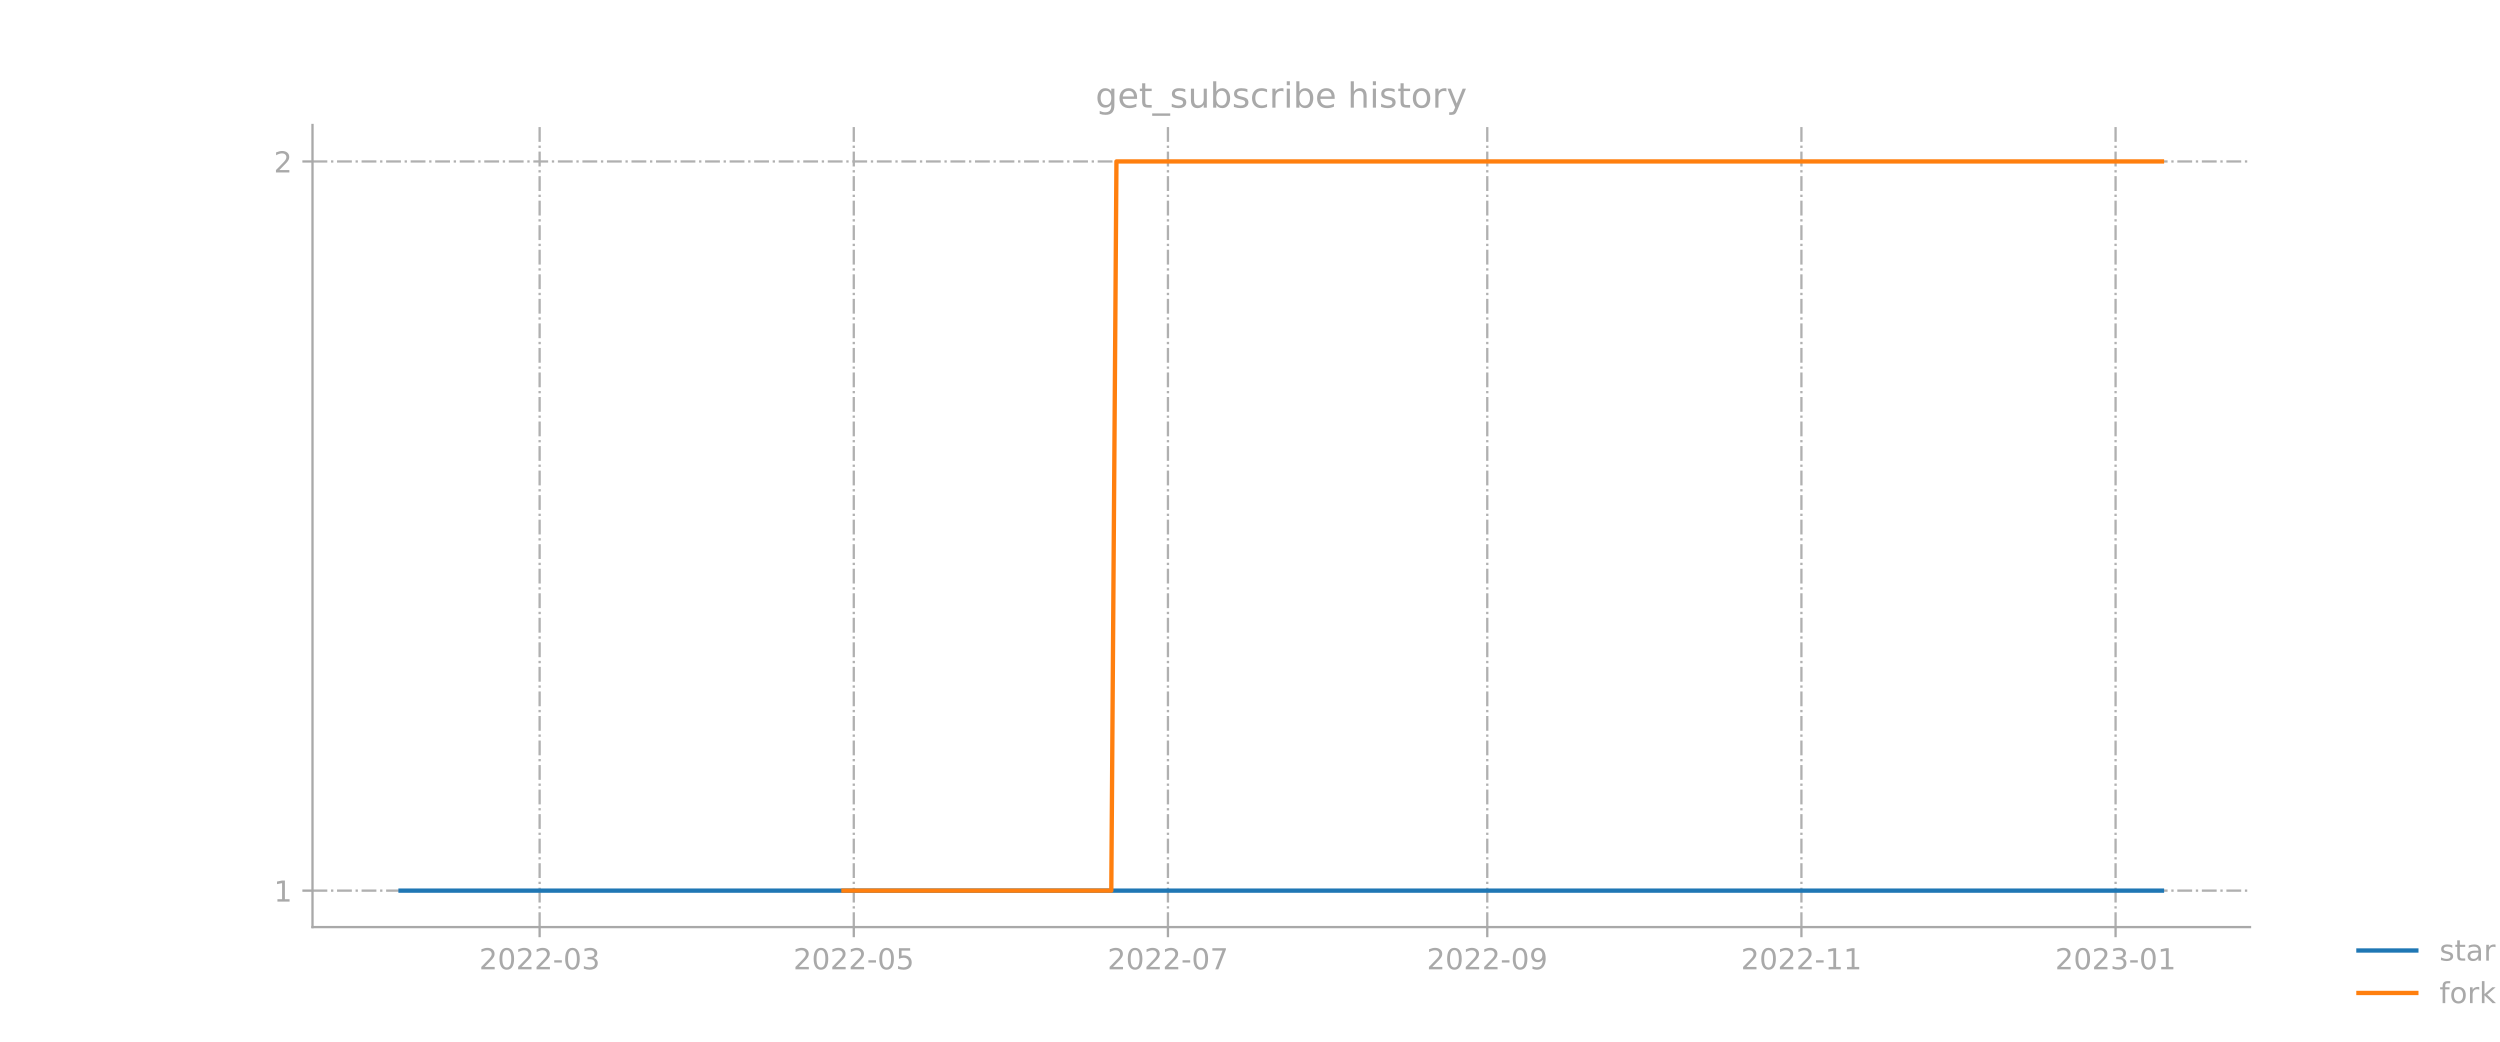
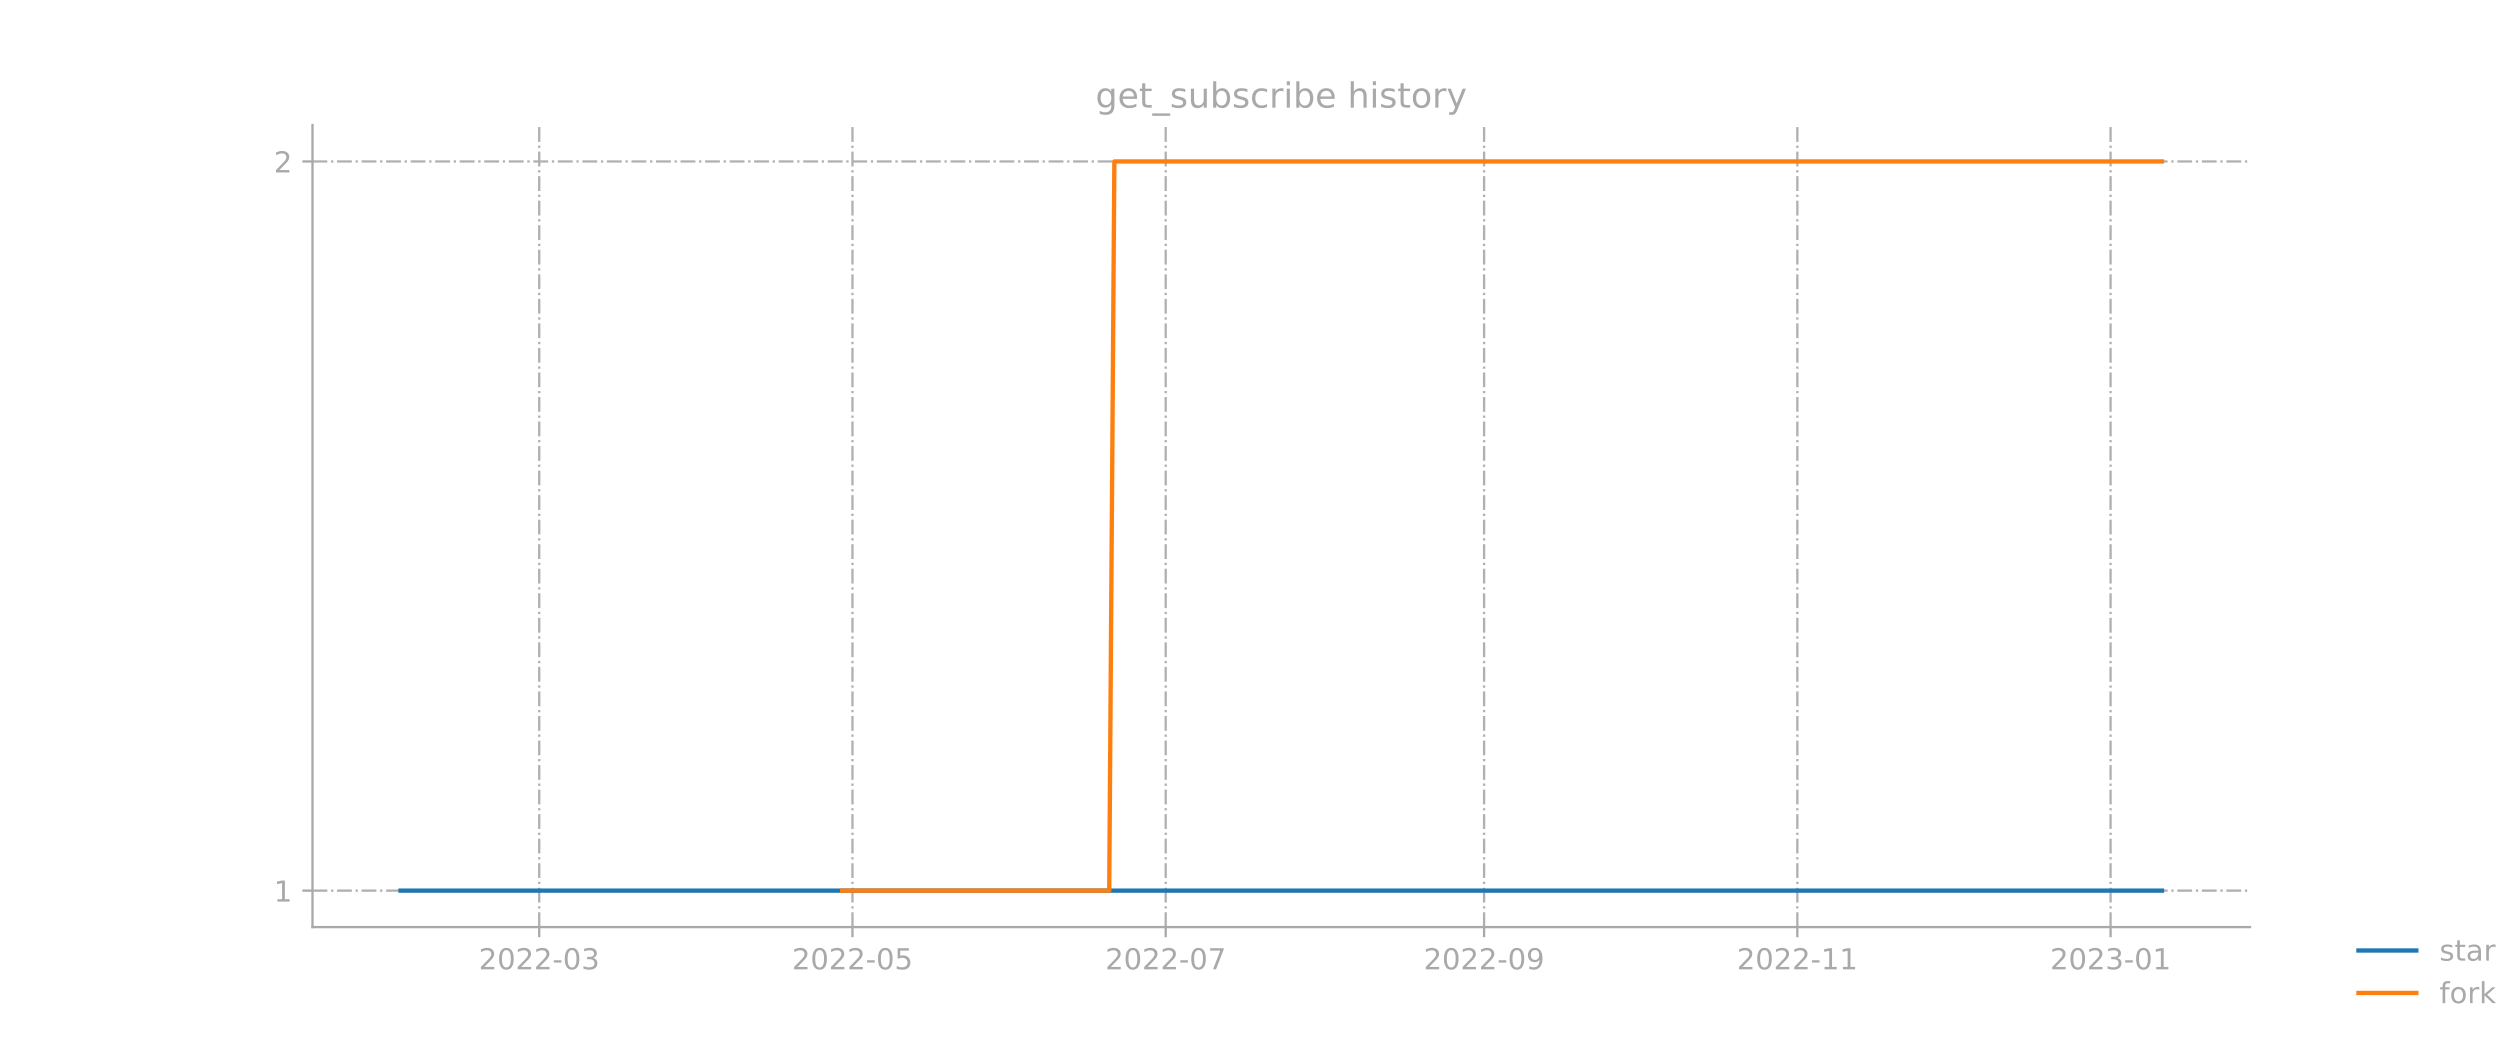
<svg xmlns="http://www.w3.org/2000/svg" xmlns:xlink="http://www.w3.org/1999/xlink" width="864pt" height="360pt" viewBox="0 0 864 360" version="1.1">
  <defs>
    <style type="text/css">*{stroke-linejoin: round; stroke-linecap: butt}</style>
  </defs>
  <g id="figure_1">
    <g id="patch_1">
      <path d="M 0 360  L 864 360  L 864 0  L 0 0  L 0 360  z " style="fill: none; opacity: 0" />
    </g>
    <g id="axes_1">
      <g id="patch_2">
        <path d="M 108 320.4  L 777.6 320.4  L 777.6 43.2  L 108 43.2  L 108 320.4  z " style="fill: none; opacity: 0" />
      </g>
      <g id="matplotlib.axis_1">
        <g id="xtick_1">
          <g id="line2d_1">
-             <path d="M 186.494 320.4  L 186.494 43.2  " clip-path="url(#pbfe3d20c65)" style="fill: none; stroke-dasharray: 5.12,1.28,0.8,1.28; stroke-dashoffset: 0; stroke: #b0b0b0; stroke-width: 0.8" />
+             <path d="M 186.354 320.4  L 186.354 43.2  " clip-path="url(#p709b584dcf)" style="fill: none; stroke-dasharray: 5.12,1.28,0.8,1.28; stroke-dashoffset: 0; stroke: #b0b0b0; stroke-width: 0.8" />
          </g>
          <g id="line2d_2">
            <defs>
-               <path id="mdecb7fe061" d="M 0 0  L 0 3.5  " style="stroke: #a9a9a9; stroke-width: 0.8" />
-             </defs>
-             <g>
-               <use xlink:href="#mdecb7fe061" x="186.494" y="320.4" style="fill: #a9a9a9; stroke: #a9a9a9; stroke-width: 0.8" />
+               <path id="mf2b885f4c9" d="M 0 0  L 0 3.5  " style="stroke: #a9a9a9; stroke-width: 0.8" />
+             </defs>
+             <g>
+               <use xlink:href="#mf2b885f4c9" x="186.354" y="320.4" style="fill: #a9a9a9; stroke: #a9a9a9; stroke-width: 0.8" />
            </g>
          </g>
          <g id="text_1">
-             <g style="fill: #a9a9a9" transform="translate(165.6024 334.9984) scale(0.1 -0.1)">
+             <g style="fill: #a9a9a9" transform="translate(165.4623 334.9984) scale(0.1 -0.1)">
              <defs>
                <path id="DejaVuSans-32" d="M 1228 531  L 3431 531  L 3431 0  L 469 0  L 469 531  Q 828 903 1448 1529  Q 2069 2156 2228 2338  Q 2531 2678 2651 2914  Q 2772 3150 2772 3378  Q 2772 3750 2511 3984  Q 2250 4219 1831 4219  Q 1534 4219 1204 4116  Q 875 4013 500 3803  L 500 4441  Q 881 4594 1212 4672  Q 1544 4750 1819 4750  Q 2544 4750 2975 4387  Q 3406 4025 3406 3419  Q 3406 3131 3298 2873  Q 3191 2616 2906 2266  Q 2828 2175 2409 1742  Q 1991 1309 1228 531  z " transform="scale(0.015625)" />
                <path id="DejaVuSans-30" d="M 2034 4250  Q 1547 4250 1301 3770  Q 1056 3291 1056 2328  Q 1056 1369 1301 889  Q 1547 409 2034 409  Q 2525 409 2770 889  Q 3016 1369 3016 2328  Q 3016 3291 2770 3770  Q 2525 4250 2034 4250  z M 2034 4750  Q 2819 4750 3233 4129  Q 3647 3509 3647 2328  Q 3647 1150 3233 529  Q 2819 -91 2034 -91  Q 1250 -91 836 529  Q 422 1150 422 2328  Q 422 3509 836 4129  Q 1250 4750 2034 4750  z " transform="scale(0.015625)" />
                <path id="DejaVuSans-2d" d="M 313 2009  L 1997 2009  L 1997 1497  L 313 1497  L 313 2009  z " transform="scale(0.015625)" />
                <path id="DejaVuSans-33" d="M 2597 2516  Q 3050 2419 3304 2112  Q 3559 1806 3559 1356  Q 3559 666 3084 287  Q 2609 -91 1734 -91  Q 1441 -91 1130 -33  Q 819 25 488 141  L 488 750  Q 750 597 1062 519  Q 1375 441 1716 441  Q 2309 441 2620 675  Q 2931 909 2931 1356  Q 2931 1769 2642 2001  Q 2353 2234 1838 2234  L 1294 2234  L 1294 2753  L 1863 2753  Q 2328 2753 2575 2939  Q 2822 3125 2822 3475  Q 2822 3834 2567 4026  Q 2313 4219 1838 4219  Q 1578 4219 1281 4162  Q 984 4106 628 3988  L 628 4550  Q 988 4650 1302 4700  Q 1616 4750 1894 4750  Q 2613 4750 3031 4423  Q 3450 4097 3450 3541  Q 3450 3153 3228 2886  Q 3006 2619 2597 2516  z " transform="scale(0.015625)" />
              </defs>
              <use xlink:href="#DejaVuSans-32" />
              <use xlink:href="#DejaVuSans-30" x="63.623" />
              <use xlink:href="#DejaVuSans-32" x="127.246" />
              <use xlink:href="#DejaVuSans-32" x="190.869" />
              <use xlink:href="#DejaVuSans-2d" x="254.492" />
              <use xlink:href="#DejaVuSans-30" x="290.576" />
              <use xlink:href="#DejaVuSans-33" x="354.199" />
            </g>
          </g>
        </g>
        <g id="xtick_2">
          <g id="line2d_3">
-             <path d="M 295.068 320.4  L 295.068 43.2  " clip-path="url(#pbfe3d20c65)" style="fill: none; stroke-dasharray: 5.12,1.28,0.8,1.28; stroke-dashoffset: 0; stroke: #b0b0b0; stroke-width: 0.8" />
+             <path d="M 294.611 320.4  L 294.611 43.2  " clip-path="url(#p709b584dcf)" style="fill: none; stroke-dasharray: 5.12,1.28,0.8,1.28; stroke-dashoffset: 0; stroke: #b0b0b0; stroke-width: 0.8" />
          </g>
          <g id="line2d_4">
            <g>
-               <use xlink:href="#mdecb7fe061" x="295.068" y="320.4" style="fill: #a9a9a9; stroke: #a9a9a9; stroke-width: 0.8" />
+               <use xlink:href="#mf2b885f4c9" x="294.611" y="320.4" style="fill: #a9a9a9; stroke: #a9a9a9; stroke-width: 0.8" />
            </g>
          </g>
          <g id="text_2">
-             <g style="fill: #a9a9a9" transform="translate(274.1765 334.9984) scale(0.1 -0.1)">
+             <g style="fill: #a9a9a9" transform="translate(273.7199 334.9984) scale(0.1 -0.1)">
              <defs>
                <path id="DejaVuSans-35" d="M 691 4666  L 3169 4666  L 3169 4134  L 1269 4134  L 1269 2991  Q 1406 3038 1543 3061  Q 1681 3084 1819 3084  Q 2600 3084 3056 2656  Q 3513 2228 3513 1497  Q 3513 744 3044 326  Q 2575 -91 1722 -91  Q 1428 -91 1123 -41  Q 819 9 494 109  L 494 744  Q 775 591 1075 516  Q 1375 441 1709 441  Q 2250 441 2565 725  Q 2881 1009 2881 1497  Q 2881 1984 2565 2268  Q 2250 2553 1709 2553  Q 1456 2553 1204 2497  Q 953 2441 691 2322  L 691 4666  z " transform="scale(0.015625)" />
              </defs>
              <use xlink:href="#DejaVuSans-32" />
              <use xlink:href="#DejaVuSans-30" x="63.623" />
              <use xlink:href="#DejaVuSans-32" x="127.246" />
              <use xlink:href="#DejaVuSans-32" x="190.869" />
              <use xlink:href="#DejaVuSans-2d" x="254.492" />
              <use xlink:href="#DejaVuSans-30" x="290.576" />
              <use xlink:href="#DejaVuSans-35" x="354.199" />
            </g>
          </g>
        </g>
        <g id="xtick_3">
          <g id="line2d_5">
-             <path d="M 403.642 320.4  L 403.642 43.2  " clip-path="url(#pbfe3d20c65)" style="fill: none; stroke-dasharray: 5.12,1.28,0.8,1.28; stroke-dashoffset: 0; stroke: #b0b0b0; stroke-width: 0.8" />
+             <path d="M 402.869 320.4  L 402.869 43.2  " clip-path="url(#p709b584dcf)" style="fill: none; stroke-dasharray: 5.12,1.28,0.8,1.28; stroke-dashoffset: 0; stroke: #b0b0b0; stroke-width: 0.8" />
          </g>
          <g id="line2d_6">
            <g>
-               <use xlink:href="#mdecb7fe061" x="403.642" y="320.4" style="fill: #a9a9a9; stroke: #a9a9a9; stroke-width: 0.8" />
+               <use xlink:href="#mf2b885f4c9" x="402.869" y="320.4" style="fill: #a9a9a9; stroke: #a9a9a9; stroke-width: 0.8" />
            </g>
          </g>
          <g id="text_3">
-             <g style="fill: #a9a9a9" transform="translate(382.7507 334.9984) scale(0.1 -0.1)">
+             <g style="fill: #a9a9a9" transform="translate(381.9775 334.9984) scale(0.1 -0.1)">
              <defs>
                <path id="DejaVuSans-37" d="M 525 4666  L 3525 4666  L 3525 4397  L 1831 0  L 1172 0  L 2766 4134  L 525 4134  L 525 4666  z " transform="scale(0.015625)" />
              </defs>
              <use xlink:href="#DejaVuSans-32" />
              <use xlink:href="#DejaVuSans-30" x="63.623" />
              <use xlink:href="#DejaVuSans-32" x="127.246" />
              <use xlink:href="#DejaVuSans-32" x="190.869" />
              <use xlink:href="#DejaVuSans-2d" x="254.492" />
              <use xlink:href="#DejaVuSans-30" x="290.576" />
              <use xlink:href="#DejaVuSans-37" x="354.199" />
            </g>
          </g>
        </g>
        <g id="xtick_4">
          <g id="line2d_7">
-             <path d="M 513.996 320.4  L 513.996 43.2  " clip-path="url(#pbfe3d20c65)" style="fill: none; stroke-dasharray: 5.12,1.28,0.8,1.28; stroke-dashoffset: 0; stroke: #b0b0b0; stroke-width: 0.8" />
+             <path d="M 512.901 320.4  L 512.901 43.2  " clip-path="url(#p709b584dcf)" style="fill: none; stroke-dasharray: 5.12,1.28,0.8,1.28; stroke-dashoffset: 0; stroke: #b0b0b0; stroke-width: 0.8" />
          </g>
          <g id="line2d_8">
            <g>
-               <use xlink:href="#mdecb7fe061" x="513.996" y="320.4" style="fill: #a9a9a9; stroke: #a9a9a9; stroke-width: 0.8" />
+               <use xlink:href="#mf2b885f4c9" x="512.901" y="320.4" style="fill: #a9a9a9; stroke: #a9a9a9; stroke-width: 0.8" />
            </g>
          </g>
          <g id="text_4">
-             <g style="fill: #a9a9a9" transform="translate(493.1048 334.9984) scale(0.1 -0.1)">
+             <g style="fill: #a9a9a9" transform="translate(492.0098 334.9984) scale(0.1 -0.1)">
              <defs>
                <path id="DejaVuSans-39" d="M 703 97  L 703 672  Q 941 559 1184 500  Q 1428 441 1663 441  Q 2288 441 2617 861  Q 2947 1281 2994 2138  Q 2813 1869 2534 1725  Q 2256 1581 1919 1581  Q 1219 1581 811 2004  Q 403 2428 403 3163  Q 403 3881 828 4315  Q 1253 4750 1959 4750  Q 2769 4750 3195 4129  Q 3622 3509 3622 2328  Q 3622 1225 3098 567  Q 2575 -91 1691 -91  Q 1453 -91 1209 -44  Q 966 3 703 97  z M 1959 2075  Q 2384 2075 2632 2365  Q 2881 2656 2881 3163  Q 2881 3666 2632 3958  Q 2384 4250 1959 4250  Q 1534 4250 1286 3958  Q 1038 3666 1038 3163  Q 1038 2656 1286 2365  Q 1534 2075 1959 2075  z " transform="scale(0.015625)" />
              </defs>
              <use xlink:href="#DejaVuSans-32" />
              <use xlink:href="#DejaVuSans-30" x="63.623" />
              <use xlink:href="#DejaVuSans-32" x="127.246" />
              <use xlink:href="#DejaVuSans-32" x="190.869" />
              <use xlink:href="#DejaVuSans-2d" x="254.492" />
              <use xlink:href="#DejaVuSans-30" x="290.576" />
              <use xlink:href="#DejaVuSans-39" x="354.199" />
            </g>
          </g>
        </g>
        <g id="xtick_5">
          <g id="line2d_9">
-             <path d="M 622.57 320.4  L 622.57 43.2  " clip-path="url(#pbfe3d20c65)" style="fill: none; stroke-dasharray: 5.12,1.28,0.8,1.28; stroke-dashoffset: 0; stroke: #b0b0b0; stroke-width: 0.8" />
+             <path d="M 621.159 320.4  L 621.159 43.2  " clip-path="url(#p709b584dcf)" style="fill: none; stroke-dasharray: 5.12,1.28,0.8,1.28; stroke-dashoffset: 0; stroke: #b0b0b0; stroke-width: 0.8" />
          </g>
          <g id="line2d_10">
            <g>
-               <use xlink:href="#mdecb7fe061" x="622.57" y="320.4" style="fill: #a9a9a9; stroke: #a9a9a9; stroke-width: 0.8" />
+               <use xlink:href="#mf2b885f4c9" x="621.159" y="320.4" style="fill: #a9a9a9; stroke: #a9a9a9; stroke-width: 0.8" />
            </g>
          </g>
          <g id="text_5">
-             <g style="fill: #a9a9a9" transform="translate(601.6789 334.9984) scale(0.1 -0.1)">
+             <g style="fill: #a9a9a9" transform="translate(600.2675 334.9984) scale(0.1 -0.1)">
              <defs>
                <path id="DejaVuSans-31" d="M 794 531  L 1825 531  L 1825 4091  L 703 3866  L 703 4441  L 1819 4666  L 2450 4666  L 2450 531  L 3481 531  L 3481 0  L 794 0  L 794 531  z " transform="scale(0.015625)" />
              </defs>
              <use xlink:href="#DejaVuSans-32" />
              <use xlink:href="#DejaVuSans-30" x="63.623" />
              <use xlink:href="#DejaVuSans-32" x="127.246" />
              <use xlink:href="#DejaVuSans-32" x="190.869" />
              <use xlink:href="#DejaVuSans-2d" x="254.492" />
              <use xlink:href="#DejaVuSans-31" x="290.576" />
              <use xlink:href="#DejaVuSans-31" x="354.199" />
            </g>
          </g>
        </g>
        <g id="xtick_6">
          <g id="line2d_11">
-             <path d="M 731.144 320.4  L 731.144 43.2  " clip-path="url(#pbfe3d20c65)" style="fill: none; stroke-dasharray: 5.12,1.28,0.8,1.28; stroke-dashoffset: 0; stroke: #b0b0b0; stroke-width: 0.8" />
+             <path d="M 729.416 320.4  L 729.416 43.2  " clip-path="url(#p709b584dcf)" style="fill: none; stroke-dasharray: 5.12,1.28,0.8,1.28; stroke-dashoffset: 0; stroke: #b0b0b0; stroke-width: 0.8" />
          </g>
          <g id="line2d_12">
            <g>
-               <use xlink:href="#mdecb7fe061" x="731.144" y="320.4" style="fill: #a9a9a9; stroke: #a9a9a9; stroke-width: 0.8" />
+               <use xlink:href="#mf2b885f4c9" x="729.416" y="320.4" style="fill: #a9a9a9; stroke: #a9a9a9; stroke-width: 0.8" />
            </g>
          </g>
          <g id="text_6">
-             <g style="fill: #a9a9a9" transform="translate(710.2531 334.9984) scale(0.1 -0.1)">
+             <g style="fill: #a9a9a9" transform="translate(708.5251 334.9984) scale(0.1 -0.1)">
              <use xlink:href="#DejaVuSans-32" />
              <use xlink:href="#DejaVuSans-30" x="63.623" />
              <use xlink:href="#DejaVuSans-32" x="127.246" />
              <use xlink:href="#DejaVuSans-33" x="190.869" />
              <use xlink:href="#DejaVuSans-2d" x="254.492" />
              <use xlink:href="#DejaVuSans-30" x="290.576" />
              <use xlink:href="#DejaVuSans-31" x="354.199" />
            </g>
          </g>
        </g>
      </g>
      <g id="matplotlib.axis_2">
        <g id="ytick_1">
          <g id="line2d_13">
-             <path d="M 108 307.8  L 777.6 307.8  " clip-path="url(#pbfe3d20c65)" style="fill: none; stroke-dasharray: 5.12,1.28,0.8,1.28; stroke-dashoffset: 0; stroke: #b0b0b0; stroke-width: 0.8" />
+             <path d="M 108 307.8  L 777.6 307.8  " clip-path="url(#p709b584dcf)" style="fill: none; stroke-dasharray: 5.12,1.28,0.8,1.28; stroke-dashoffset: 0; stroke: #b0b0b0; stroke-width: 0.8" />
          </g>
          <g id="line2d_14">
            <defs>
-               <path id="m70fc0c4043" d="M 0 0  L -3.5 0  " style="stroke: #a9a9a9; stroke-width: 0.8" />
-             </defs>
-             <g>
-               <use xlink:href="#m70fc0c4043" x="108" y="307.8" style="fill: #a9a9a9; stroke: #a9a9a9; stroke-width: 0.8" />
+               <path id="m681bd58f96" d="M 0 0  L -3.5 0  " style="stroke: #a9a9a9; stroke-width: 0.8" />
+             </defs>
+             <g>
+               <use xlink:href="#m681bd58f96" x="108" y="307.8" style="fill: #a9a9a9; stroke: #a9a9a9; stroke-width: 0.8" />
            </g>
          </g>
          <g id="text_7">
            <g style="fill: #a9a9a9" transform="translate(94.6375 311.5992) scale(0.1 -0.1)">
              <use xlink:href="#DejaVuSans-31" />
            </g>
          </g>
        </g>
        <g id="ytick_2">
          <g id="line2d_15">
-             <path d="M 108 55.8  L 777.6 55.8  " clip-path="url(#pbfe3d20c65)" style="fill: none; stroke-dasharray: 5.12,1.28,0.8,1.28; stroke-dashoffset: 0; stroke: #b0b0b0; stroke-width: 0.8" />
+             <path d="M 108 55.8  L 777.6 55.8  " clip-path="url(#p709b584dcf)" style="fill: none; stroke-dasharray: 5.12,1.28,0.8,1.28; stroke-dashoffset: 0; stroke: #b0b0b0; stroke-width: 0.8" />
          </g>
          <g id="line2d_16">
            <g>
-               <use xlink:href="#m70fc0c4043" x="108" y="55.8" style="fill: #a9a9a9; stroke: #a9a9a9; stroke-width: 0.8" />
+               <use xlink:href="#m681bd58f96" x="108" y="55.8" style="fill: #a9a9a9; stroke: #a9a9a9; stroke-width: 0.8" />
            </g>
          </g>
          <g id="text_8">
            <g style="fill: #a9a9a9" transform="translate(94.6375 59.59922) scale(0.1 -0.1)">
              <use xlink:href="#DejaVuSans-32" />
            </g>
          </g>
        </g>
      </g>
      <g id="line2d_17">
-         <path d="M 138.436 307.8  L 747.164 307.8  L 747.164 307.8  " clip-path="url(#pbfe3d20c65)" style="fill: none; stroke: #1f77b4; stroke-width: 1.5; stroke-linecap: square" />
+         <path d="M 138.436 307.8  L 747.164 307.8  L 747.164 307.8  " clip-path="url(#p709b584dcf)" style="fill: none; stroke: #1f77b4; stroke-width: 1.5; stroke-linecap: square" />
      </g>
      <g id="line2d_18">
-         <path d="M 291.508 307.8  L 384.063 307.8  L 385.843 55.8  L 747.164 55.8  L 747.164 55.8  " clip-path="url(#pbfe3d20c65)" style="fill: none; stroke: #ff7f0e; stroke-width: 1.5; stroke-linecap: square" />
+         <path d="M 291.062 307.8  L 383.347 307.8  L 385.122 55.8  L 747.164 55.8  L 747.164 55.8  " clip-path="url(#p709b584dcf)" style="fill: none; stroke: #ff7f0e; stroke-width: 1.5; stroke-linecap: square" />
      </g>
      <g id="patch_3">
        <path d="M 108 320.4  L 108 43.2  " style="fill: none; stroke: #a9a9a9; stroke-width: 0.8; stroke-linejoin: miter; stroke-linecap: square" />
      </g>
      <g id="patch_4">
        <path d="M 777.6 320.4  L 777.6 43.2  " style="fill: none" />
      </g>
      <g id="patch_5">
        <path d="M 108 320.4  L 777.6 320.4  " style="fill: none; stroke: #a9a9a9; stroke-width: 0.8; stroke-linejoin: miter; stroke-linecap: square" />
      </g>
      <g id="patch_6">
        <path d="M 108 43.2  L 777.6 43.2  " style="fill: none" />
      </g>
      <g id="text_9">
        <g style="fill: #a9a9a9" transform="translate(378.6075 37.2) scale(0.12 -0.12)">
          <defs>
            <path id="DejaVuSans-67" d="M 2906 1791  Q 2906 2416 2648 2759  Q 2391 3103 1925 3103  Q 1463 3103 1205 2759  Q 947 2416 947 1791  Q 947 1169 1205 825  Q 1463 481 1925 481  Q 2391 481 2648 825  Q 2906 1169 2906 1791  z M 3481 434  Q 3481 -459 3084 -895  Q 2688 -1331 1869 -1331  Q 1566 -1331 1297 -1286  Q 1028 -1241 775 -1147  L 775 -588  Q 1028 -725 1275 -790  Q 1522 -856 1778 -856  Q 2344 -856 2625 -561  Q 2906 -266 2906 331  L 2906 616  Q 2728 306 2450 153  Q 2172 0 1784 0  Q 1141 0 747 490  Q 353 981 353 1791  Q 353 2603 747 3093  Q 1141 3584 1784 3584  Q 2172 3584 2450 3431  Q 2728 3278 2906 2969  L 2906 3500  L 3481 3500  L 3481 434  z " transform="scale(0.015625)" />
            <path id="DejaVuSans-65" d="M 3597 1894  L 3597 1613  L 953 1613  Q 991 1019 1311 708  Q 1631 397 2203 397  Q 2534 397 2845 478  Q 3156 559 3463 722  L 3463 178  Q 3153 47 2828 -22  Q 2503 -91 2169 -91  Q 1331 -91 842 396  Q 353 884 353 1716  Q 353 2575 817 3079  Q 1281 3584 2069 3584  Q 2775 3584 3186 3129  Q 3597 2675 3597 1894  z M 3022 2063  Q 3016 2534 2758 2815  Q 2500 3097 2075 3097  Q 1594 3097 1305 2825  Q 1016 2553 972 2059  L 3022 2063  z " transform="scale(0.015625)" />
            <path id="DejaVuSans-74" d="M 1172 4494  L 1172 3500  L 2356 3500  L 2356 3053  L 1172 3053  L 1172 1153  Q 1172 725 1289 603  Q 1406 481 1766 481  L 2356 481  L 2356 0  L 1766 0  Q 1100 0 847 248  Q 594 497 594 1153  L 594 3053  L 172 3053  L 172 3500  L 594 3500  L 594 4494  L 1172 4494  z " transform="scale(0.015625)" />
            <path id="DejaVuSans-5f" d="M 3263 -1063  L 3263 -1509  L -63 -1509  L -63 -1063  L 3263 -1063  z " transform="scale(0.015625)" />
            <path id="DejaVuSans-73" d="M 2834 3397  L 2834 2853  Q 2591 2978 2328 3040  Q 2066 3103 1784 3103  Q 1356 3103 1142 2972  Q 928 2841 928 2578  Q 928 2378 1081 2264  Q 1234 2150 1697 2047  L 1894 2003  Q 2506 1872 2764 1633  Q 3022 1394 3022 966  Q 3022 478 2636 193  Q 2250 -91 1575 -91  Q 1294 -91 989 -36  Q 684 19 347 128  L 347 722  Q 666 556 975 473  Q 1284 391 1588 391  Q 1994 391 2212 530  Q 2431 669 2431 922  Q 2431 1156 2273 1281  Q 2116 1406 1581 1522  L 1381 1569  Q 847 1681 609 1914  Q 372 2147 372 2553  Q 372 3047 722 3315  Q 1072 3584 1716 3584  Q 2034 3584 2315 3537  Q 2597 3491 2834 3397  z " transform="scale(0.015625)" />
            <path id="DejaVuSans-75" d="M 544 1381  L 544 3500  L 1119 3500  L 1119 1403  Q 1119 906 1312 657  Q 1506 409 1894 409  Q 2359 409 2629 706  Q 2900 1003 2900 1516  L 2900 3500  L 3475 3500  L 3475 0  L 2900 0  L 2900 538  Q 2691 219 2414 64  Q 2138 -91 1772 -91  Q 1169 -91 856 284  Q 544 659 544 1381  z M 1991 3584  L 1991 3584  z " transform="scale(0.015625)" />
            <path id="DejaVuSans-62" d="M 3116 1747  Q 3116 2381 2855 2742  Q 2594 3103 2138 3103  Q 1681 3103 1420 2742  Q 1159 2381 1159 1747  Q 1159 1113 1420 752  Q 1681 391 2138 391  Q 2594 391 2855 752  Q 3116 1113 3116 1747  z M 1159 2969  Q 1341 3281 1617 3432  Q 1894 3584 2278 3584  Q 2916 3584 3314 3078  Q 3713 2572 3713 1747  Q 3713 922 3314 415  Q 2916 -91 2278 -91  Q 1894 -91 1617 61  Q 1341 213 1159 525  L 1159 0  L 581 0  L 581 4863  L 1159 4863  L 1159 2969  z " transform="scale(0.015625)" />
            <path id="DejaVuSans-63" d="M 3122 3366  L 3122 2828  Q 2878 2963 2633 3030  Q 2388 3097 2138 3097  Q 1578 3097 1268 2742  Q 959 2388 959 1747  Q 959 1106 1268 751  Q 1578 397 2138 397  Q 2388 397 2633 464  Q 2878 531 3122 666  L 3122 134  Q 2881 22 2623 -34  Q 2366 -91 2075 -91  Q 1284 -91 818 406  Q 353 903 353 1747  Q 353 2603 823 3093  Q 1294 3584 2113 3584  Q 2378 3584 2631 3529  Q 2884 3475 3122 3366  z " transform="scale(0.015625)" />
            <path id="DejaVuSans-72" d="M 2631 2963  Q 2534 3019 2420 3045  Q 2306 3072 2169 3072  Q 1681 3072 1420 2755  Q 1159 2438 1159 1844  L 1159 0  L 581 0  L 581 3500  L 1159 3500  L 1159 2956  Q 1341 3275 1631 3429  Q 1922 3584 2338 3584  Q 2397 3584 2469 3576  Q 2541 3569 2628 3553  L 2631 2963  z " transform="scale(0.015625)" />
            <path id="DejaVuSans-69" d="M 603 3500  L 1178 3500  L 1178 0  L 603 0  L 603 3500  z M 603 4863  L 1178 4863  L 1178 4134  L 603 4134  L 603 4863  z " transform="scale(0.015625)" />
            <path id="DejaVuSans-20" transform="scale(0.015625)" />
            <path id="DejaVuSans-68" d="M 3513 2113  L 3513 0  L 2938 0  L 2938 2094  Q 2938 2591 2744 2837  Q 2550 3084 2163 3084  Q 1697 3084 1428 2787  Q 1159 2491 1159 1978  L 1159 0  L 581 0  L 581 4863  L 1159 4863  L 1159 2956  Q 1366 3272 1645 3428  Q 1925 3584 2291 3584  Q 2894 3584 3203 3211  Q 3513 2838 3513 2113  z " transform="scale(0.015625)" />
            <path id="DejaVuSans-6f" d="M 1959 3097  Q 1497 3097 1228 2736  Q 959 2375 959 1747  Q 959 1119 1226 758  Q 1494 397 1959 397  Q 2419 397 2687 759  Q 2956 1122 2956 1747  Q 2956 2369 2687 2733  Q 2419 3097 1959 3097  z M 1959 3584  Q 2709 3584 3137 3096  Q 3566 2609 3566 1747  Q 3566 888 3137 398  Q 2709 -91 1959 -91  Q 1206 -91 779 398  Q 353 888 353 1747  Q 353 2609 779 3096  Q 1206 3584 1959 3584  z " transform="scale(0.015625)" />
            <path id="DejaVuSans-79" d="M 2059 -325  Q 1816 -950 1584 -1140  Q 1353 -1331 966 -1331  L 506 -1331  L 506 -850  L 844 -850  Q 1081 -850 1212 -737  Q 1344 -625 1503 -206  L 1606 56  L 191 3500  L 800 3500  L 1894 763  L 2988 3500  L 3597 3500  L 2059 -325  z " transform="scale(0.015625)" />
          </defs>
          <use xlink:href="#DejaVuSans-67" />
          <use xlink:href="#DejaVuSans-65" x="63.477" />
          <use xlink:href="#DejaVuSans-74" x="125" />
          <use xlink:href="#DejaVuSans-5f" x="164.209" />
          <use xlink:href="#DejaVuSans-73" x="214.209" />
          <use xlink:href="#DejaVuSans-75" x="266.309" />
          <use xlink:href="#DejaVuSans-62" x="329.688" />
          <use xlink:href="#DejaVuSans-73" x="393.164" />
          <use xlink:href="#DejaVuSans-63" x="445.264" />
          <use xlink:href="#DejaVuSans-72" x="500.244" />
          <use xlink:href="#DejaVuSans-69" x="541.357" />
          <use xlink:href="#DejaVuSans-62" x="569.141" />
          <use xlink:href="#DejaVuSans-65" x="632.617" />
          <use xlink:href="#DejaVuSans-20" x="694.141" />
          <use xlink:href="#DejaVuSans-68" x="725.928" />
          <use xlink:href="#DejaVuSans-69" x="789.307" />
          <use xlink:href="#DejaVuSans-73" x="817.09" />
          <use xlink:href="#DejaVuSans-74" x="869.189" />
          <use xlink:href="#DejaVuSans-6f" x="908.398" />
          <use xlink:href="#DejaVuSans-72" x="969.58" />
          <use xlink:href="#DejaVuSans-79" x="1010.693" />
        </g>
      </g>
      <g id="legend_1">
        <g id="line2d_19">
          <path d="M 815.08 328.498  L 825.08 328.498  L 835.08 328.498  " style="fill: none; stroke: #1f77b4; stroke-width: 1.5; stroke-linecap: square" />
        </g>
        <g id="text_10">
          <g style="fill: #a9a9a9" transform="translate(843.08 331.9984) scale(0.1 -0.1)">
            <defs>
              <path id="DejaVuSans-61" d="M 2194 1759  Q 1497 1759 1228 1600  Q 959 1441 959 1056  Q 959 750 1161 570  Q 1363 391 1709 391  Q 2188 391 2477 730  Q 2766 1069 2766 1631  L 2766 1759  L 2194 1759  z M 3341 1997  L 3341 0  L 2766 0  L 2766 531  Q 2569 213 2275 61  Q 1981 -91 1556 -91  Q 1019 -91 701 211  Q 384 513 384 1019  Q 384 1609 779 1909  Q 1175 2209 1959 2209  L 2766 2209  L 2766 2266  Q 2766 2663 2505 2880  Q 2244 3097 1772 3097  Q 1472 3097 1187 3025  Q 903 2953 641 2809  L 641 3341  Q 956 3463 1253 3523  Q 1550 3584 1831 3584  Q 2591 3584 2966 3190  Q 3341 2797 3341 1997  z " transform="scale(0.015625)" />
            </defs>
            <use xlink:href="#DejaVuSans-73" />
            <use xlink:href="#DejaVuSans-74" x="52.1" />
            <use xlink:href="#DejaVuSans-61" x="91.309" />
            <use xlink:href="#DejaVuSans-72" x="152.588" />
          </g>
        </g>
        <g id="line2d_20">
          <path d="M 815.08 343.177  L 825.08 343.177  L 835.08 343.177  " style="fill: none; stroke: #ff7f0e; stroke-width: 1.5; stroke-linecap: square" />
        </g>
        <g id="text_11">
          <g style="fill: #a9a9a9" transform="translate(843.08 346.6766) scale(0.1 -0.1)">
            <defs>
              <path id="DejaVuSans-66" d="M 2375 4863  L 2375 4384  L 1825 4384  Q 1516 4384 1395 4259  Q 1275 4134 1275 3809  L 1275 3500  L 2222 3500  L 2222 3053  L 1275 3053  L 1275 0  L 697 0  L 697 3053  L 147 3053  L 147 3500  L 697 3500  L 697 3744  Q 697 4328 969 4595  Q 1241 4863 1831 4863  L 2375 4863  z " transform="scale(0.015625)" />
              <path id="DejaVuSans-6b" d="M 581 4863  L 1159 4863  L 1159 1991  L 2875 3500  L 3609 3500  L 1753 1863  L 3688 0  L 2938 0  L 1159 1709  L 1159 0  L 581 0  L 581 4863  z " transform="scale(0.015625)" />
            </defs>
            <use xlink:href="#DejaVuSans-66" />
            <use xlink:href="#DejaVuSans-6f" x="35.205" />
            <use xlink:href="#DejaVuSans-72" x="96.387" />
            <use xlink:href="#DejaVuSans-6b" x="137.5" />
          </g>
        </g>
      </g>
    </g>
  </g>
  <defs>
-     <clipPath id="pbfe3d20c65">
+     <clipPath id="p709b584dcf">
      <rect x="108" y="43.2" width="669.6" height="277.2" />
    </clipPath>
  </defs>
</svg>
